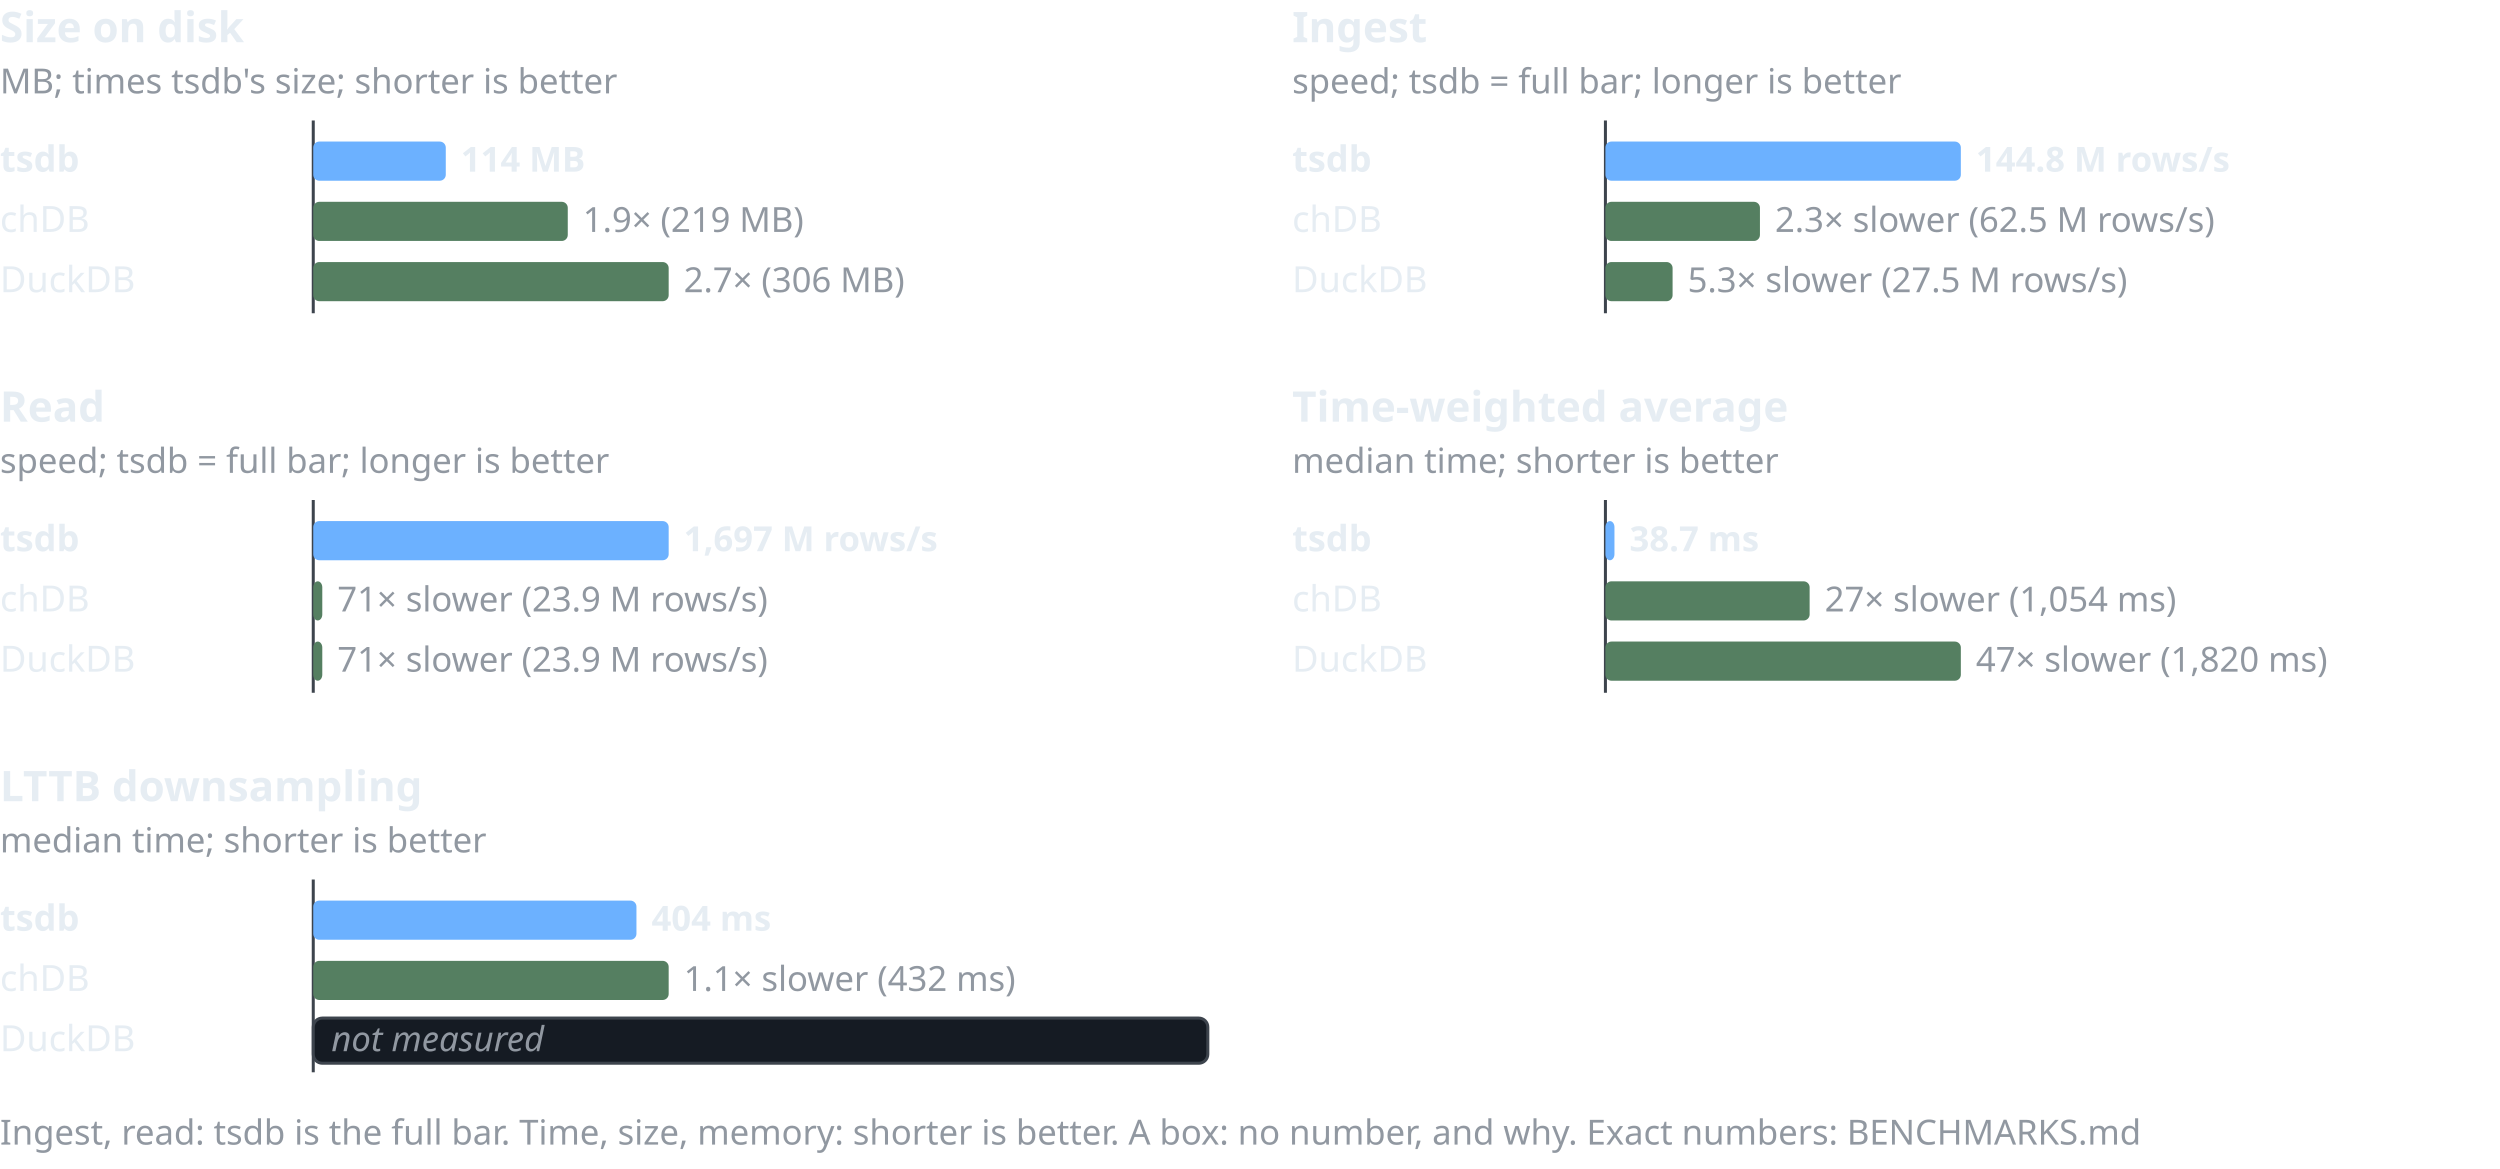
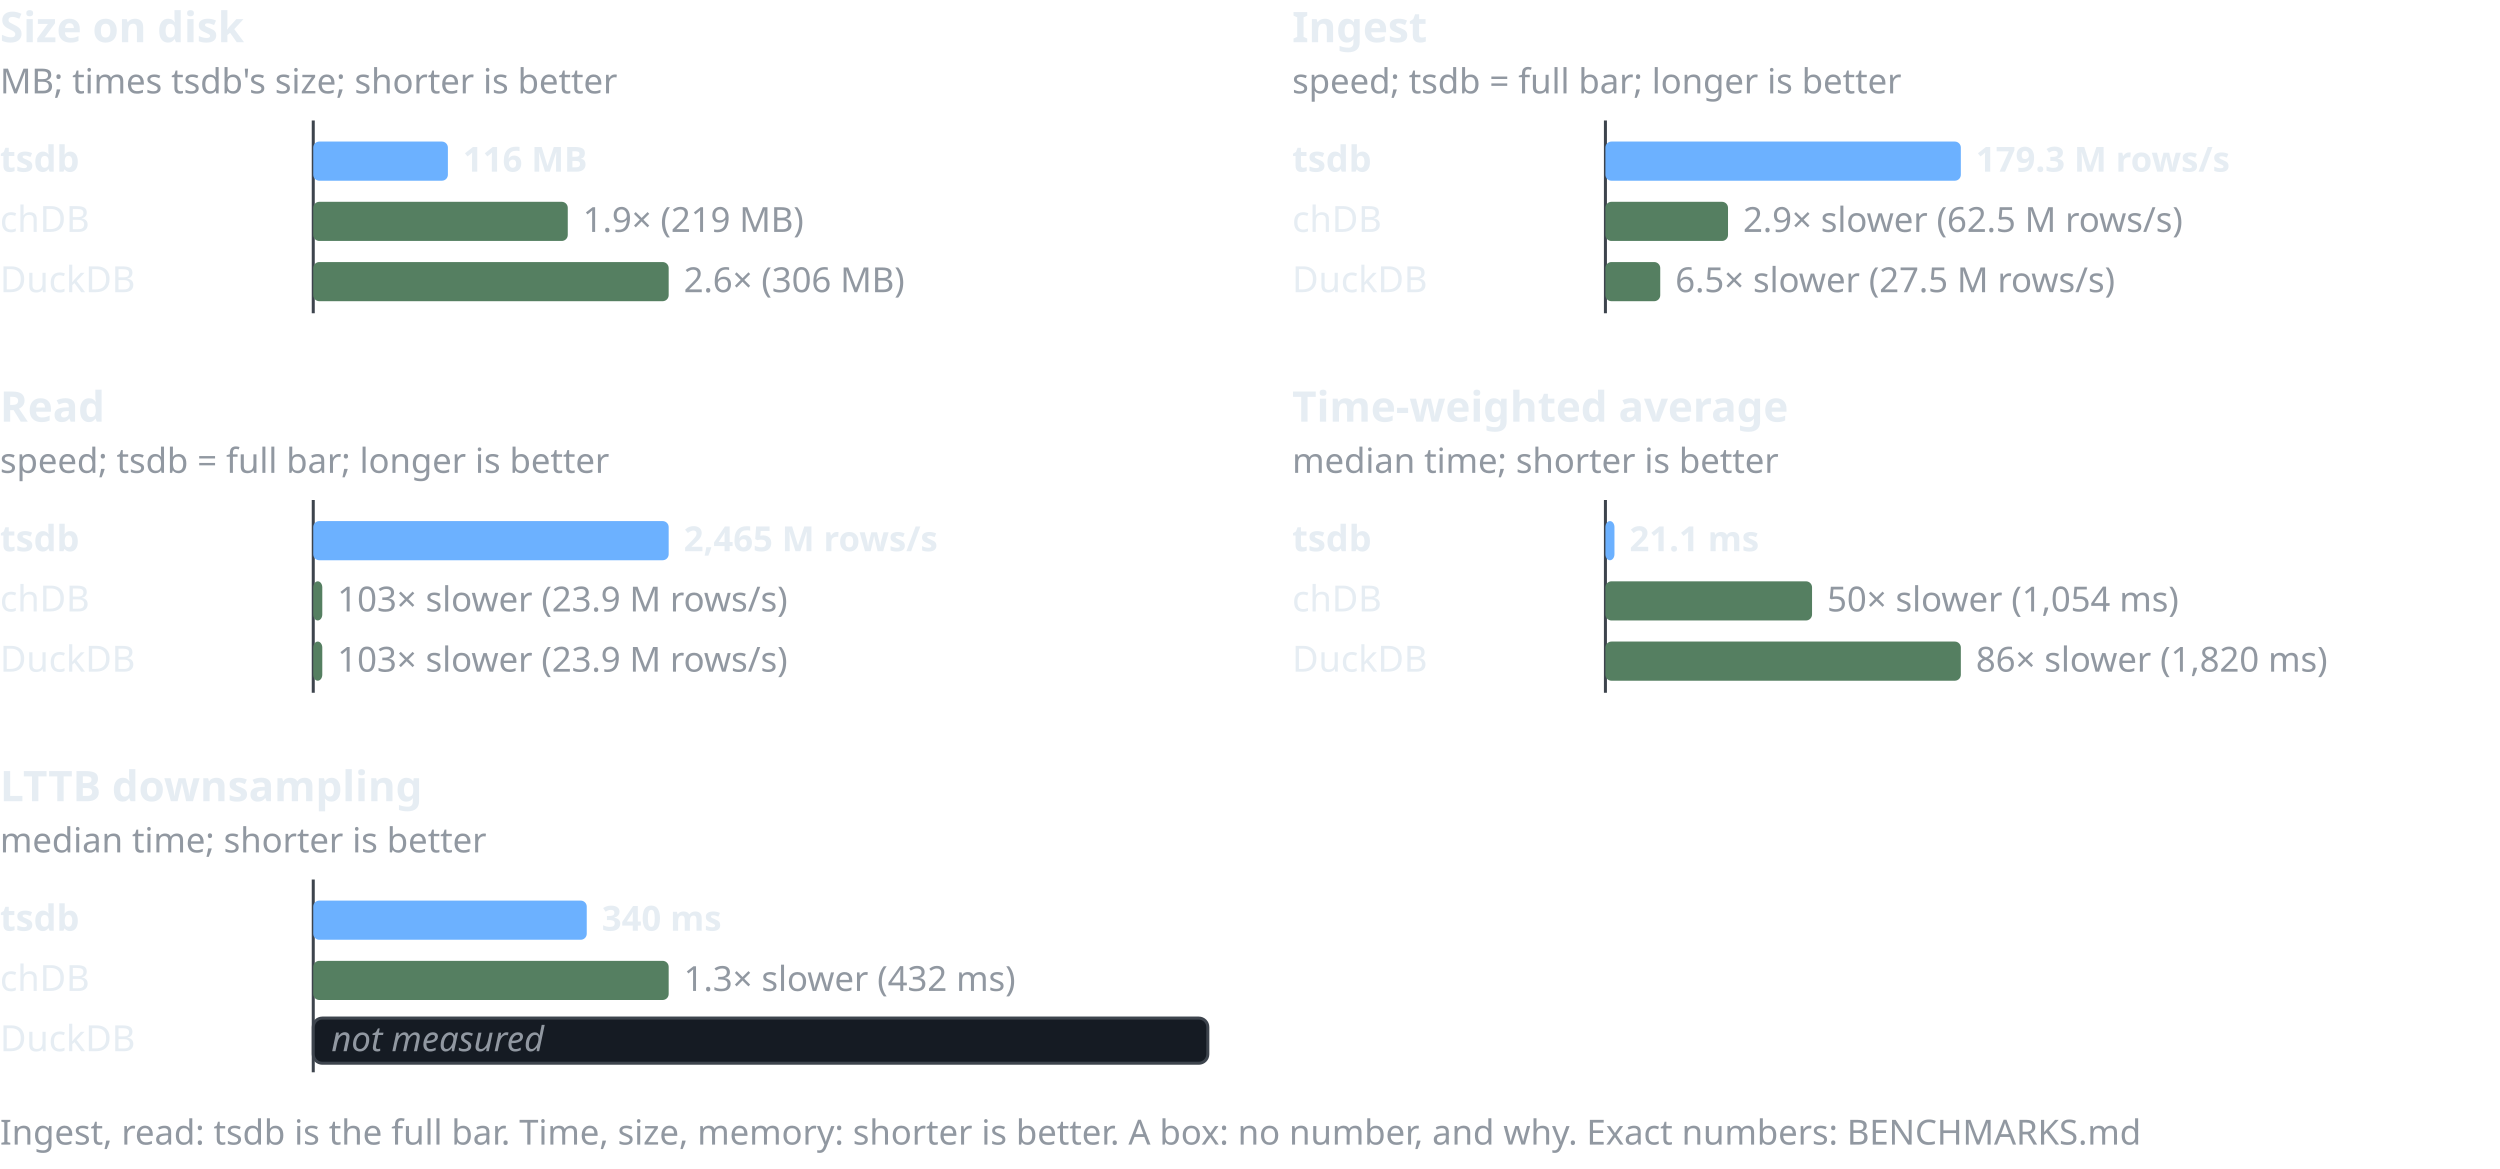
<svg xmlns="http://www.w3.org/2000/svg" width="830" height="388" viewBox="0 0 830 388">
  <style>text{font-family:-apple-system, BlinkMacSystemFont, 'Segoe UI', 'Noto Sans', Helvetica, Arial, sans-serif;font-size:12px;fill:#e6edf3}.h{font-size:14px;font-weight:600}.m{font-size:11.5px;fill:#9198a1}.n{fill:#e6edf3}.v{font-size:11.5px;fill:#9198a1}.us .n,.us .v{font-weight:700;fill:#e6edf3}.b{fill:#557f61}.us .b{fill:#6cb1ff}.r{stroke:#3d444d;stroke-width:1}.fail{fill:#3d1214;stroke:#f85149;stroke-width:1}.failt{font-size:11px;fill:#ffa198}.none{fill:#151b23;stroke:#3d444d;stroke-width:1}.nonet{font-size:11.5px;font-style:italic;fill:#9198a1}</style>
  <text x="0" y="14" class="h">Size on disk</text>
  <text x="0" y="31" class="m">MB; times tsdb's size; shorter is better</text>
  <line x1="104" x2="104" y1="40" y2="104" class="r" />
  <g class="us">
    <text x="0" y="57" class="n">tsdb</text>
-     <rect x="104" y="47" width="44.0" height="13" rx="2" class="b" />
-     <text x="153.0" y="57" class="v">114 MB</text>
+     <rect x="104" y="47" width="44.7" height="13" rx="2" class="b" />
+     <text x="153.7" y="57" class="v">116 MB</text>
  </g>
  <g>
    <text x="0" y="77" class="n">chDB</text>
    <rect x="104" y="67" width="84.5" height="13" rx="2" class="b" />
    <text x="193.5" y="77" class="v">1.9× (219 MB)</text>
  </g>
  <g>
    <text x="0" y="97" class="n">DuckDB</text>
    <rect x="104" y="87" width="118.0" height="13" rx="2" class="b" />
-     <text x="227.0" y="97" class="v">2.7× (306 MB)</text>
+     <text x="227.0" y="97" class="v">2.6× (306 MB)</text>
  </g>
  <text x="429" y="14" class="h">Ingest</text>
  <text x="429" y="31" class="m">speed; tsdb = full bar; longer is better</text>
  <line x1="533" x2="533" y1="40" y2="104" class="r" />
  <g class="us">
    <text x="429" y="57" class="n">tsdb</text>
    <rect x="533" y="47" width="118.0" height="13" rx="2" class="b" />
-     <text x="656.0" y="57" class="v">144.8 M rows/s</text>
+     <text x="656.0" y="57" class="v">179.3 M rows/s</text>
  </g>
  <g>
    <text x="429" y="77" class="n">chDB</text>
-     <rect x="533" y="67" width="51.3" height="13" rx="2" class="b" />
-     <text x="589.3" y="77" class="v">2.3× slower (62.5 M rows/s)</text>
+     <rect x="533" y="67" width="40.7" height="13" rx="2" class="b" />
+     <text x="578.7" y="77" class="v">2.9× slower (62.5 M rows/s)</text>
  </g>
  <g>
    <text x="429" y="97" class="n">DuckDB</text>
-     <rect x="533" y="87" width="22.3" height="13" rx="2" class="b" />
-     <text x="560.3" y="97" class="v">5.3× slower (27.5 M rows/s)</text>
+     <rect x="533" y="87" width="18.2" height="13" rx="2" class="b" />
+     <text x="556.2" y="97" class="v">6.5× slower (27.5 M rows/s)</text>
  </g>
  <text x="0" y="140" class="h">Read</text>
  <text x="0" y="157" class="m">speed; tsdb = full bar; longer is better</text>
  <line x1="104" x2="104" y1="166" y2="230" class="r" />
  <g class="us">
    <text x="0" y="183" class="n">tsdb</text>
    <rect x="104" y="173" width="118.0" height="13" rx="2" class="b" />
-     <text x="227.0" y="183" class="v">1,697 M rows/s</text>
+     <text x="227.0" y="183" class="v">2,465 M rows/s</text>
  </g>
  <g>
    <text x="0" y="203" class="n">chDB</text>
    <rect x="104" y="193" width="3.0" height="13" rx="2" class="b" />
-     <text x="112.0" y="203" class="v">71× slower (23.9 M rows/s)</text>
+     <text x="112.0" y="203" class="v">103× slower (23.9 M rows/s)</text>
  </g>
  <g>
    <text x="0" y="223" class="n">DuckDB</text>
    <rect x="104" y="213" width="3.0" height="13" rx="2" class="b" />
-     <text x="112.0" y="223" class="v">71× slower (23.9 M rows/s)</text>
+     <text x="112.0" y="223" class="v">103× slower (23.9 M rows/s)</text>
  </g>
  <text x="429" y="140" class="h">Time-weighted average</text>
  <text x="429" y="157" class="m">median time; shorter is better</text>
  <line x1="533" x2="533" y1="166" y2="230" class="r" />
  <g class="us">
    <text x="429" y="183" class="n">tsdb</text>
    <rect x="533" y="173" width="3.0" height="13" rx="2" class="b" />
-     <text x="541.0" y="183" class="v">38.7 ms</text>
+     <text x="541.0" y="183" class="v">21.1 ms</text>
  </g>
  <g>
    <text x="429" y="203" class="n">chDB</text>
-     <rect x="533" y="193" width="67.8" height="13" rx="2" class="b" />
-     <text x="605.8" y="203" class="v">27× slower (1,054 ms)</text>
+     <rect x="533" y="193" width="68.6" height="13" rx="2" class="b" />
+     <text x="606.6" y="203" class="v">50× slower (1,054 ms)</text>
  </g>
  <g>
    <text x="429" y="223" class="n">DuckDB</text>
    <rect x="533" y="213" width="118.0" height="13" rx="2" class="b" />
-     <text x="656.0" y="223" class="v">47× slower (1,820 ms)</text>
+     <text x="656.0" y="223" class="v">86× slower (1,820 ms)</text>
  </g>
  <text x="0" y="266" class="h">LTTB downsampling</text>
  <text x="0" y="283" class="m">median time; shorter is better</text>
  <line x1="104" x2="104" y1="292" y2="356" class="r" />
  <g class="us">
    <text x="0" y="309" class="n">tsdb</text>
-     <rect x="104" y="299" width="107.3" height="13" rx="2" class="b" />
-     <text x="216.3" y="309" class="v">404 ms</text>
+     <rect x="104" y="299" width="90.8" height="13" rx="2" class="b" />
+     <text x="199.8" y="309" class="v">340 ms</text>
  </g>
  <g>
    <text x="0" y="329" class="n">chDB</text>
    <rect x="104" y="319" width="118.0" height="13" rx="2" class="b" />
-     <text x="227.0" y="329" class="v">1.1× slower (432 ms)</text>
+     <text x="227.0" y="329" class="v">1.3× slower (432 ms)</text>
  </g>
  <g>
    <text x="0" y="349" class="n">DuckDB</text>
    <rect x="104" y="338" width="297" height="15" rx="3" class="none" />
    <text x="110" y="349" class="nonet">not measured</text>
  </g>
  <text x="0" y="380" class="m">Ingest, read: tsdb is the full bar. Time, size, memory: shorter is better. A box: no number, and why. Exact numbers: BENCHMARKS.md</text>
</svg>
